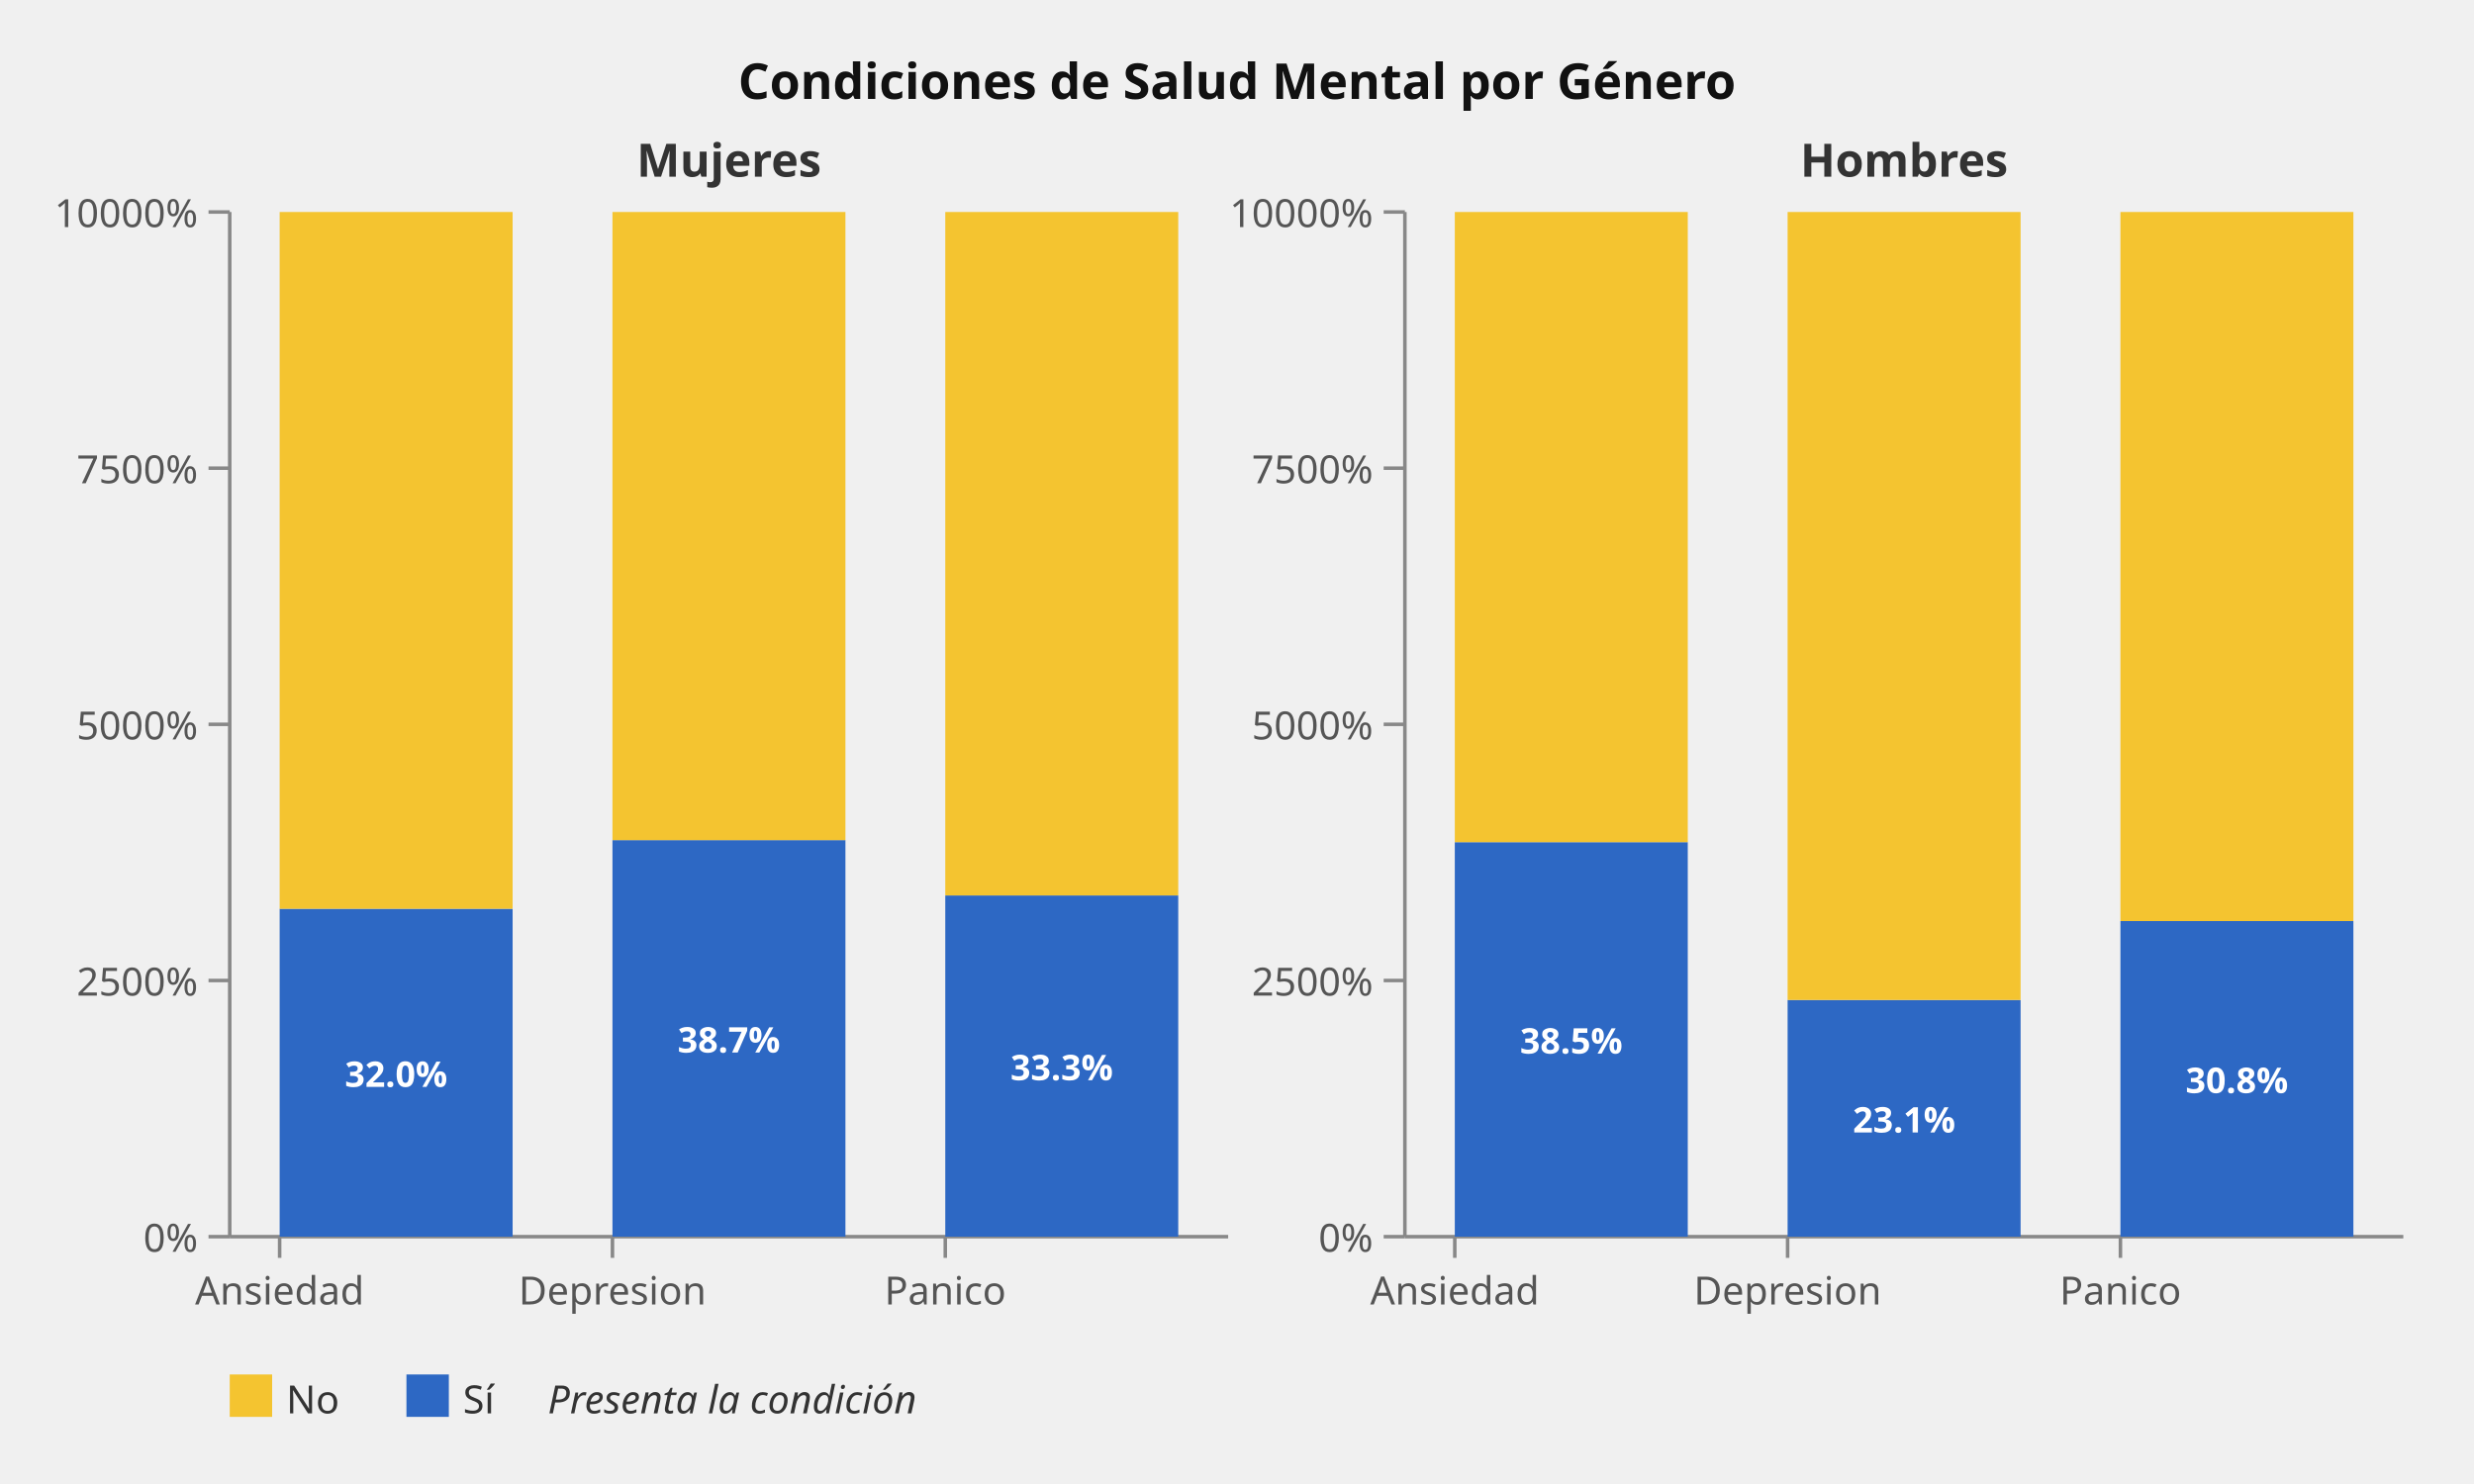
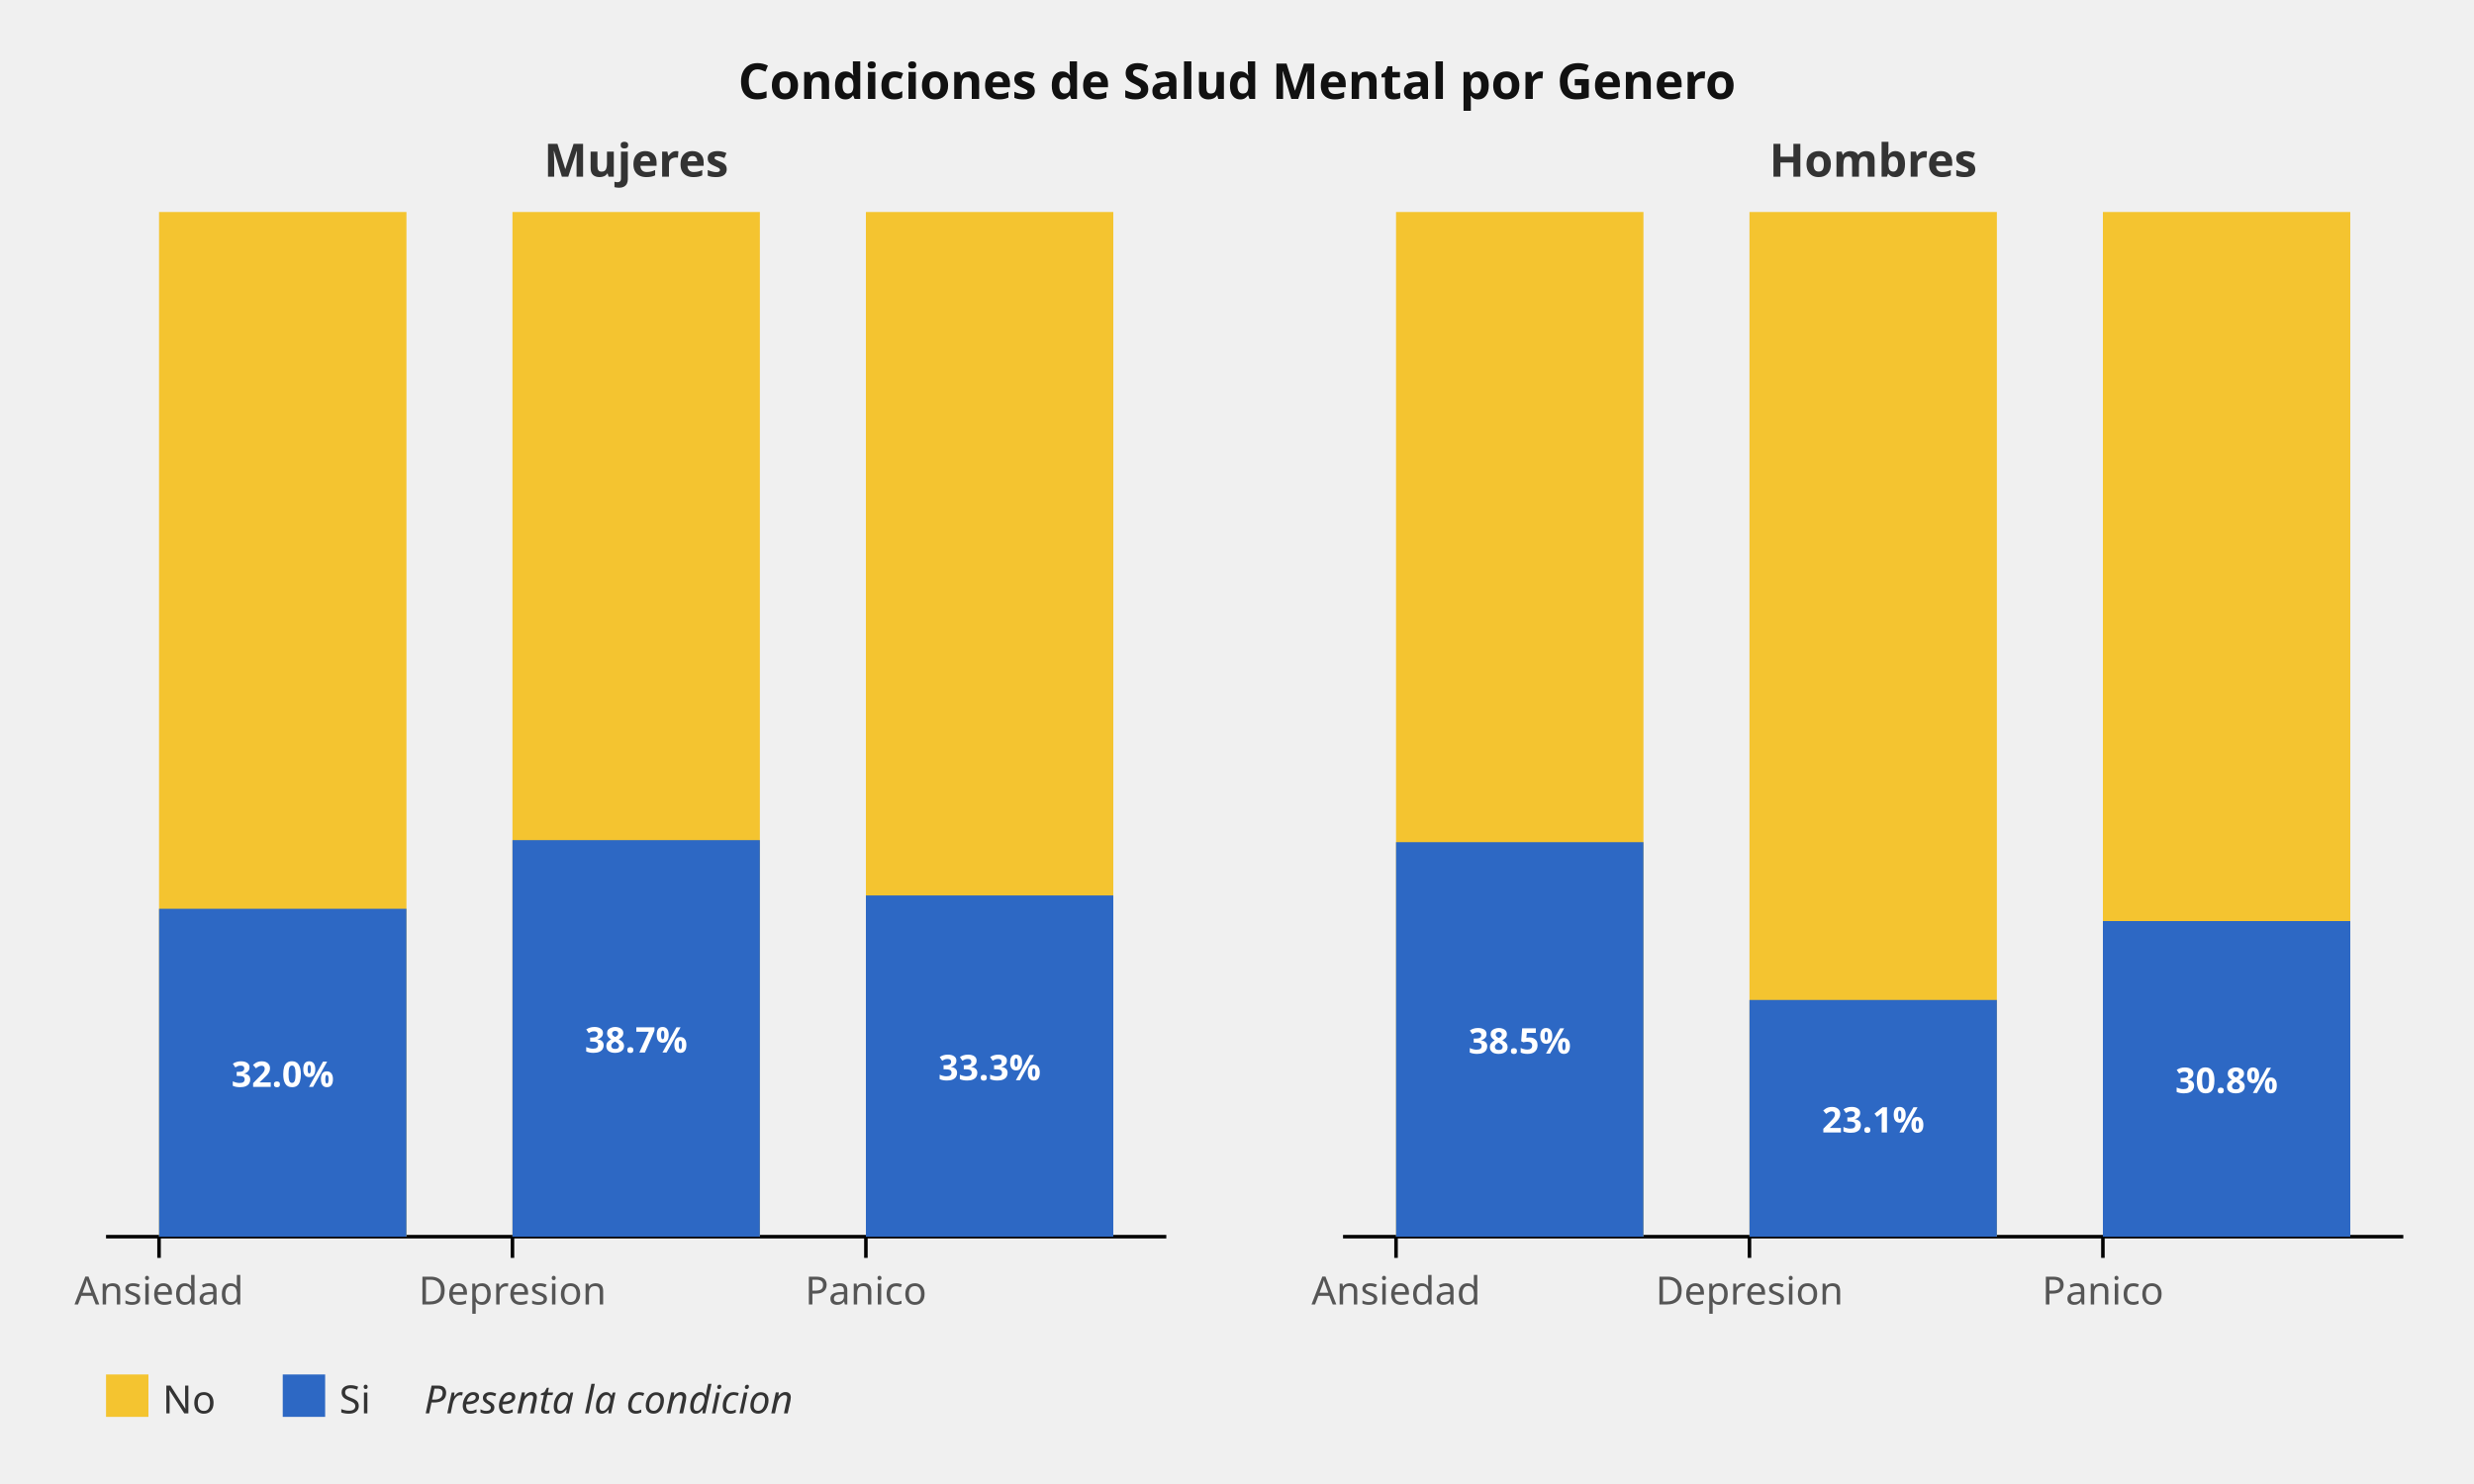
<svg xmlns="http://www.w3.org/2000/svg" width="700" height="420">
  <style>
    .title       { font-family: sans-serif; font-size: 14px; font-weight: bold; fill: #111; }
    .panel-title { font-family: sans-serif; font-size: 13px; font-weight: bold; fill: #333; }
    .tick-label  { font-family: sans-serif; font-size: 11px; fill: #555; }
-     .axis-line, .tick-line { stroke: #888; }
    .axis-label  { font-family: sans-serif; font-size: 11px; fill: #555; }
    .legend-text { font-family: sans-serif; font-size: 11px; fill: #333; }
    .pct-label   { font-family: sans-serif; font-size: 10px; fill: white; font-weight: bold; }
  </style>
-   <text class="title" x="350.0" y="28" text-anchor="middle">
-     Condiciones de Salud Mental por Género
-   </text>
-   <g transform="translate(65,60)">
-     <text class="panel-title" x="141.25" y="-10" text-anchor="middle">Mujeres</text>
+   <text class="title" x="350.0" y="28" text-anchor="middle">Condiciones de Salud Mental por Genero</text>
+   <g transform="translate(30,60)">
+     <text class="panel-title" x="150.0" y="-10" text-anchor="middle">Mujeres</text>
    <g transform="translate(0,290)">
      <g class="axis axis-bottom" transform="translate(0, 0)">
-         <line class="axis-line" x1="0" y1="0" x2="282.50" y2="0" stroke="currentColor" stroke-width="1" />
-         <g class="tick" transform="translate(14.12, 0)">
+         <line class="axis-line" x1="0" y1="0" x2="300" y2="0" stroke="currentColor" stroke-width="1" />
+         <g class="tick" transform="translate(15, 0)">
          <line class="tick-line" x1="0" y1="0" x2="0" y2="6" stroke="currentColor" stroke-width="1" />
          <text class="tick-label" x="0" y="9" text-anchor="middle" dominant-baseline="hanging" dy="0.15em">Ansiedad</text>
        </g>
-         <g class="tick" transform="translate(108.29, 0)">
+         <g class="tick" transform="translate(115, 0)">
          <line class="tick-line" x1="0" y1="0" x2="0" y2="6" stroke="currentColor" stroke-width="1" />
          <text class="tick-label" x="0" y="9" text-anchor="middle" dominant-baseline="hanging" dy="0.15em">Depresion</text>
        </g>
-         <g class="tick" transform="translate(202.46, 0)">
+         <g class="tick" transform="translate(215, 0)">
          <line class="tick-line" x1="0" y1="0" x2="0" y2="6" stroke="currentColor" stroke-width="1" />
          <text class="tick-label" x="0" y="9" text-anchor="middle" dominant-baseline="hanging" dy="0.15em">Panico</text>
        </g>
      </g>
    </g>
-     <g>
-       <g class="axis axis-left" transform="translate(0, 0)">
-         <line class="axis-line" x1="0" y1="290" x2="0" y2="0" stroke="currentColor" stroke-width="1" />
-         <g class="tick" transform="translate(0, 290)">
-           <line class="tick-line" x1="-6" y1="0" x2="0" y2="0" stroke="currentColor" stroke-width="1" />
-           <text class="tick-label" x="-9" y="0" text-anchor="end" dominant-baseline="central">0%</text>
-         </g>
-         <g class="tick" transform="translate(0, 217.50)">
-           <line class="tick-line" x1="-6" y1="0" x2="0" y2="0" stroke="currentColor" stroke-width="1" />
-           <text class="tick-label" x="-9" y="0" text-anchor="end" dominant-baseline="central">2500%</text>
-         </g>
-         <g class="tick" transform="translate(0, 145)">
-           <line class="tick-line" x1="-6" y1="0" x2="0" y2="0" stroke="currentColor" stroke-width="1" />
-           <text class="tick-label" x="-9" y="0" text-anchor="end" dominant-baseline="central">5000%</text>
-         </g>
-         <g class="tick" transform="translate(0, 72.50)">
-           <line class="tick-line" x1="-6" y1="0" x2="0" y2="0" stroke="currentColor" stroke-width="1" />
-           <text class="tick-label" x="-9" y="0" text-anchor="end" dominant-baseline="central">7500%</text>
-         </g>
-         <g class="tick" transform="translate(0, 0)">
-           <line class="tick-line" x1="-6" y1="0" x2="0" y2="0" stroke="currentColor" stroke-width="1" />
-           <text class="tick-label" x="-9" y="0" text-anchor="end" dominant-baseline="central">10000%</text>
-         </g>
-       </g>
-     </g>
-     <rect x="14.125" y="197.2" width="65.917" height="92.8" fill="#2D68C4" />
-     <text class="pct-label" text-anchor="middle" x="47.083" y="247.6">32.0%</text>
-     <rect x="14.125" y="0" width="65.917" height="197.2" fill="#F4C430" />
-     <rect x="108.292" y="177.77" width="65.917" height="112.23" fill="#2D68C4" />
-     <text class="pct-label" text-anchor="middle" x="141.25" y="237.885">38.7%</text>
-     <rect x="108.292" y="0" width="65.917" height="177.77" fill="#F4C430" />
-     <rect x="202.458" y="193.43" width="65.917" height="96.57" fill="#2D68C4" />
-     <text class="pct-label" text-anchor="middle" x="235.417" y="245.715">33.3%</text>
-     <rect x="202.458" y="0" width="65.917" height="193.43" fill="#F4C430" />
+     <rect x="15.0" y="0" width="70.0" height="290" fill="#F4C430" />
+     <rect x="15.0" y="197.2" width="70.0" height="92.8" fill="#2D68C4" />
+     <text class="pct-label" text-anchor="middle" x="50.0" y="247.6">32.0%</text>
+     <rect x="115.0" y="0" width="70.0" height="290" fill="#F4C430" />
+     <rect x="115.0" y="177.77" width="70.0" height="112.23" fill="#2D68C4" />
+     <text class="pct-label" text-anchor="middle" x="150.0" y="237.885">38.7%</text>
+     <rect x="215.0" y="0" width="70.0" height="290" fill="#F4C430" />
+     <rect x="215.0" y="193.43" width="70.0" height="96.57" fill="#2D68C4" />
+     <text class="pct-label" text-anchor="middle" x="250.0" y="245.715">33.3%</text>
  </g>
-   <g transform="translate(397.5,60)">
-     <text class="panel-title" x="141.25" y="-10" text-anchor="middle">Hombres</text>
+   <g transform="translate(380.0,60)">
+     <text class="panel-title" x="150.0" y="-10" text-anchor="middle">Hombres</text>
    <g transform="translate(0,290)">
      <g class="axis axis-bottom" transform="translate(0, 0)">
-         <line class="axis-line" x1="0" y1="0" x2="282.50" y2="0" stroke="currentColor" stroke-width="1" />
-         <g class="tick" transform="translate(14.12, 0)">
+         <line class="axis-line" x1="0" y1="0" x2="300" y2="0" stroke="currentColor" stroke-width="1" />
+         <g class="tick" transform="translate(15, 0)">
          <line class="tick-line" x1="0" y1="0" x2="0" y2="6" stroke="currentColor" stroke-width="1" />
          <text class="tick-label" x="0" y="9" text-anchor="middle" dominant-baseline="hanging" dy="0.15em">Ansiedad</text>
        </g>
-         <g class="tick" transform="translate(108.29, 0)">
+         <g class="tick" transform="translate(115, 0)">
          <line class="tick-line" x1="0" y1="0" x2="0" y2="6" stroke="currentColor" stroke-width="1" />
          <text class="tick-label" x="0" y="9" text-anchor="middle" dominant-baseline="hanging" dy="0.15em">Depresion</text>
        </g>
-         <g class="tick" transform="translate(202.46, 0)">
+         <g class="tick" transform="translate(215, 0)">
          <line class="tick-line" x1="0" y1="0" x2="0" y2="6" stroke="currentColor" stroke-width="1" />
          <text class="tick-label" x="0" y="9" text-anchor="middle" dominant-baseline="hanging" dy="0.15em">Panico</text>
        </g>
      </g>
    </g>
-     <g>
-       <g class="axis axis-left" transform="translate(0, 0)">
-         <line class="axis-line" x1="0" y1="290" x2="0" y2="0" stroke="currentColor" stroke-width="1" />
-         <g class="tick" transform="translate(0, 290)">
-           <line class="tick-line" x1="-6" y1="0" x2="0" y2="0" stroke="currentColor" stroke-width="1" />
-           <text class="tick-label" x="-9" y="0" text-anchor="end" dominant-baseline="central">0%</text>
-         </g>
-         <g class="tick" transform="translate(0, 217.50)">
-           <line class="tick-line" x1="-6" y1="0" x2="0" y2="0" stroke="currentColor" stroke-width="1" />
-           <text class="tick-label" x="-9" y="0" text-anchor="end" dominant-baseline="central">2500%</text>
-         </g>
-         <g class="tick" transform="translate(0, 145)">
-           <line class="tick-line" x1="-6" y1="0" x2="0" y2="0" stroke="currentColor" stroke-width="1" />
-           <text class="tick-label" x="-9" y="0" text-anchor="end" dominant-baseline="central">5000%</text>
-         </g>
-         <g class="tick" transform="translate(0, 72.50)">
-           <line class="tick-line" x1="-6" y1="0" x2="0" y2="0" stroke="currentColor" stroke-width="1" />
-           <text class="tick-label" x="-9" y="0" text-anchor="end" dominant-baseline="central">7500%</text>
-         </g>
-         <g class="tick" transform="translate(0, 0)">
-           <line class="tick-line" x1="-6" y1="0" x2="0" y2="0" stroke="currentColor" stroke-width="1" />
-           <text class="tick-label" x="-9" y="0" text-anchor="end" dominant-baseline="central">10000%</text>
-         </g>
-       </g>
-     </g>
-     <rect x="14.125" y="178.35" width="65.917" height="111.65" fill="#2D68C4" />
-     <text class="pct-label" text-anchor="middle" x="47.083" y="238.175">38.5%</text>
-     <rect x="14.125" y="0" width="65.917" height="178.35" fill="#F4C430" />
-     <rect x="108.292" y="223.01" width="65.917" height="66.99" fill="#2D68C4" />
-     <text class="pct-label" text-anchor="middle" x="141.25" y="260.505">23.1%</text>
-     <rect x="108.292" y="0" width="65.917" height="223.01" fill="#F4C430" />
-     <rect x="202.458" y="200.68" width="65.917" height="89.32" fill="#2D68C4" />
-     <text class="pct-label" text-anchor="middle" x="235.417" y="249.34">30.8%</text>
-     <rect x="202.458" y="0" width="65.917" height="200.68" fill="#F4C430" />
+     <rect x="15.0" y="0" width="70.0" height="290" fill="#F4C430" />
+     <rect x="15.0" y="178.35" width="70.0" height="111.65" fill="#2D68C4" />
+     <text class="pct-label" text-anchor="middle" x="50.0" y="238.175">38.5%</text>
+     <rect x="115.0" y="0" width="70.0" height="290" fill="#F4C430" />
+     <rect x="115.0" y="223.01" width="70.0" height="66.99" fill="#2D68C4" />
+     <text class="pct-label" text-anchor="middle" x="150.0" y="260.505">23.1%</text>
+     <rect x="215.0" y="0" width="70.0" height="290" fill="#F4C430" />
+     <rect x="215.0" y="200.68" width="70.0" height="89.32" fill="#2D68C4" />
+     <text class="pct-label" text-anchor="middle" x="250.0" y="249.34">30.8%</text>
  </g>
-   <rect x="65" y="389" width="12" height="12" fill="#F4C430" />
-   <text class="legend-text" x="81" y="400">No</text>
-   <rect x="115" y="389" width="12" height="12" fill="#2D68C4" />
-   <text class="legend-text" x="131" y="400">Sí</text>
-   <text class="legend-text" x="155" y="400" font-style="italic">Presenta la condición</text>
+   <rect x="30" y="389" width="12" height="12" fill="#F4C430" />
+   <text class="legend-text" x="46" y="400">No</text>
+   <rect x="80" y="389" width="12" height="12" fill="#2D68C4" />
+   <text class="legend-text" x="96" y="400">Si</text>
+   <text class="legend-text" x="120" y="400" font-style="italic">Presenta la condicion</text>
</svg>
